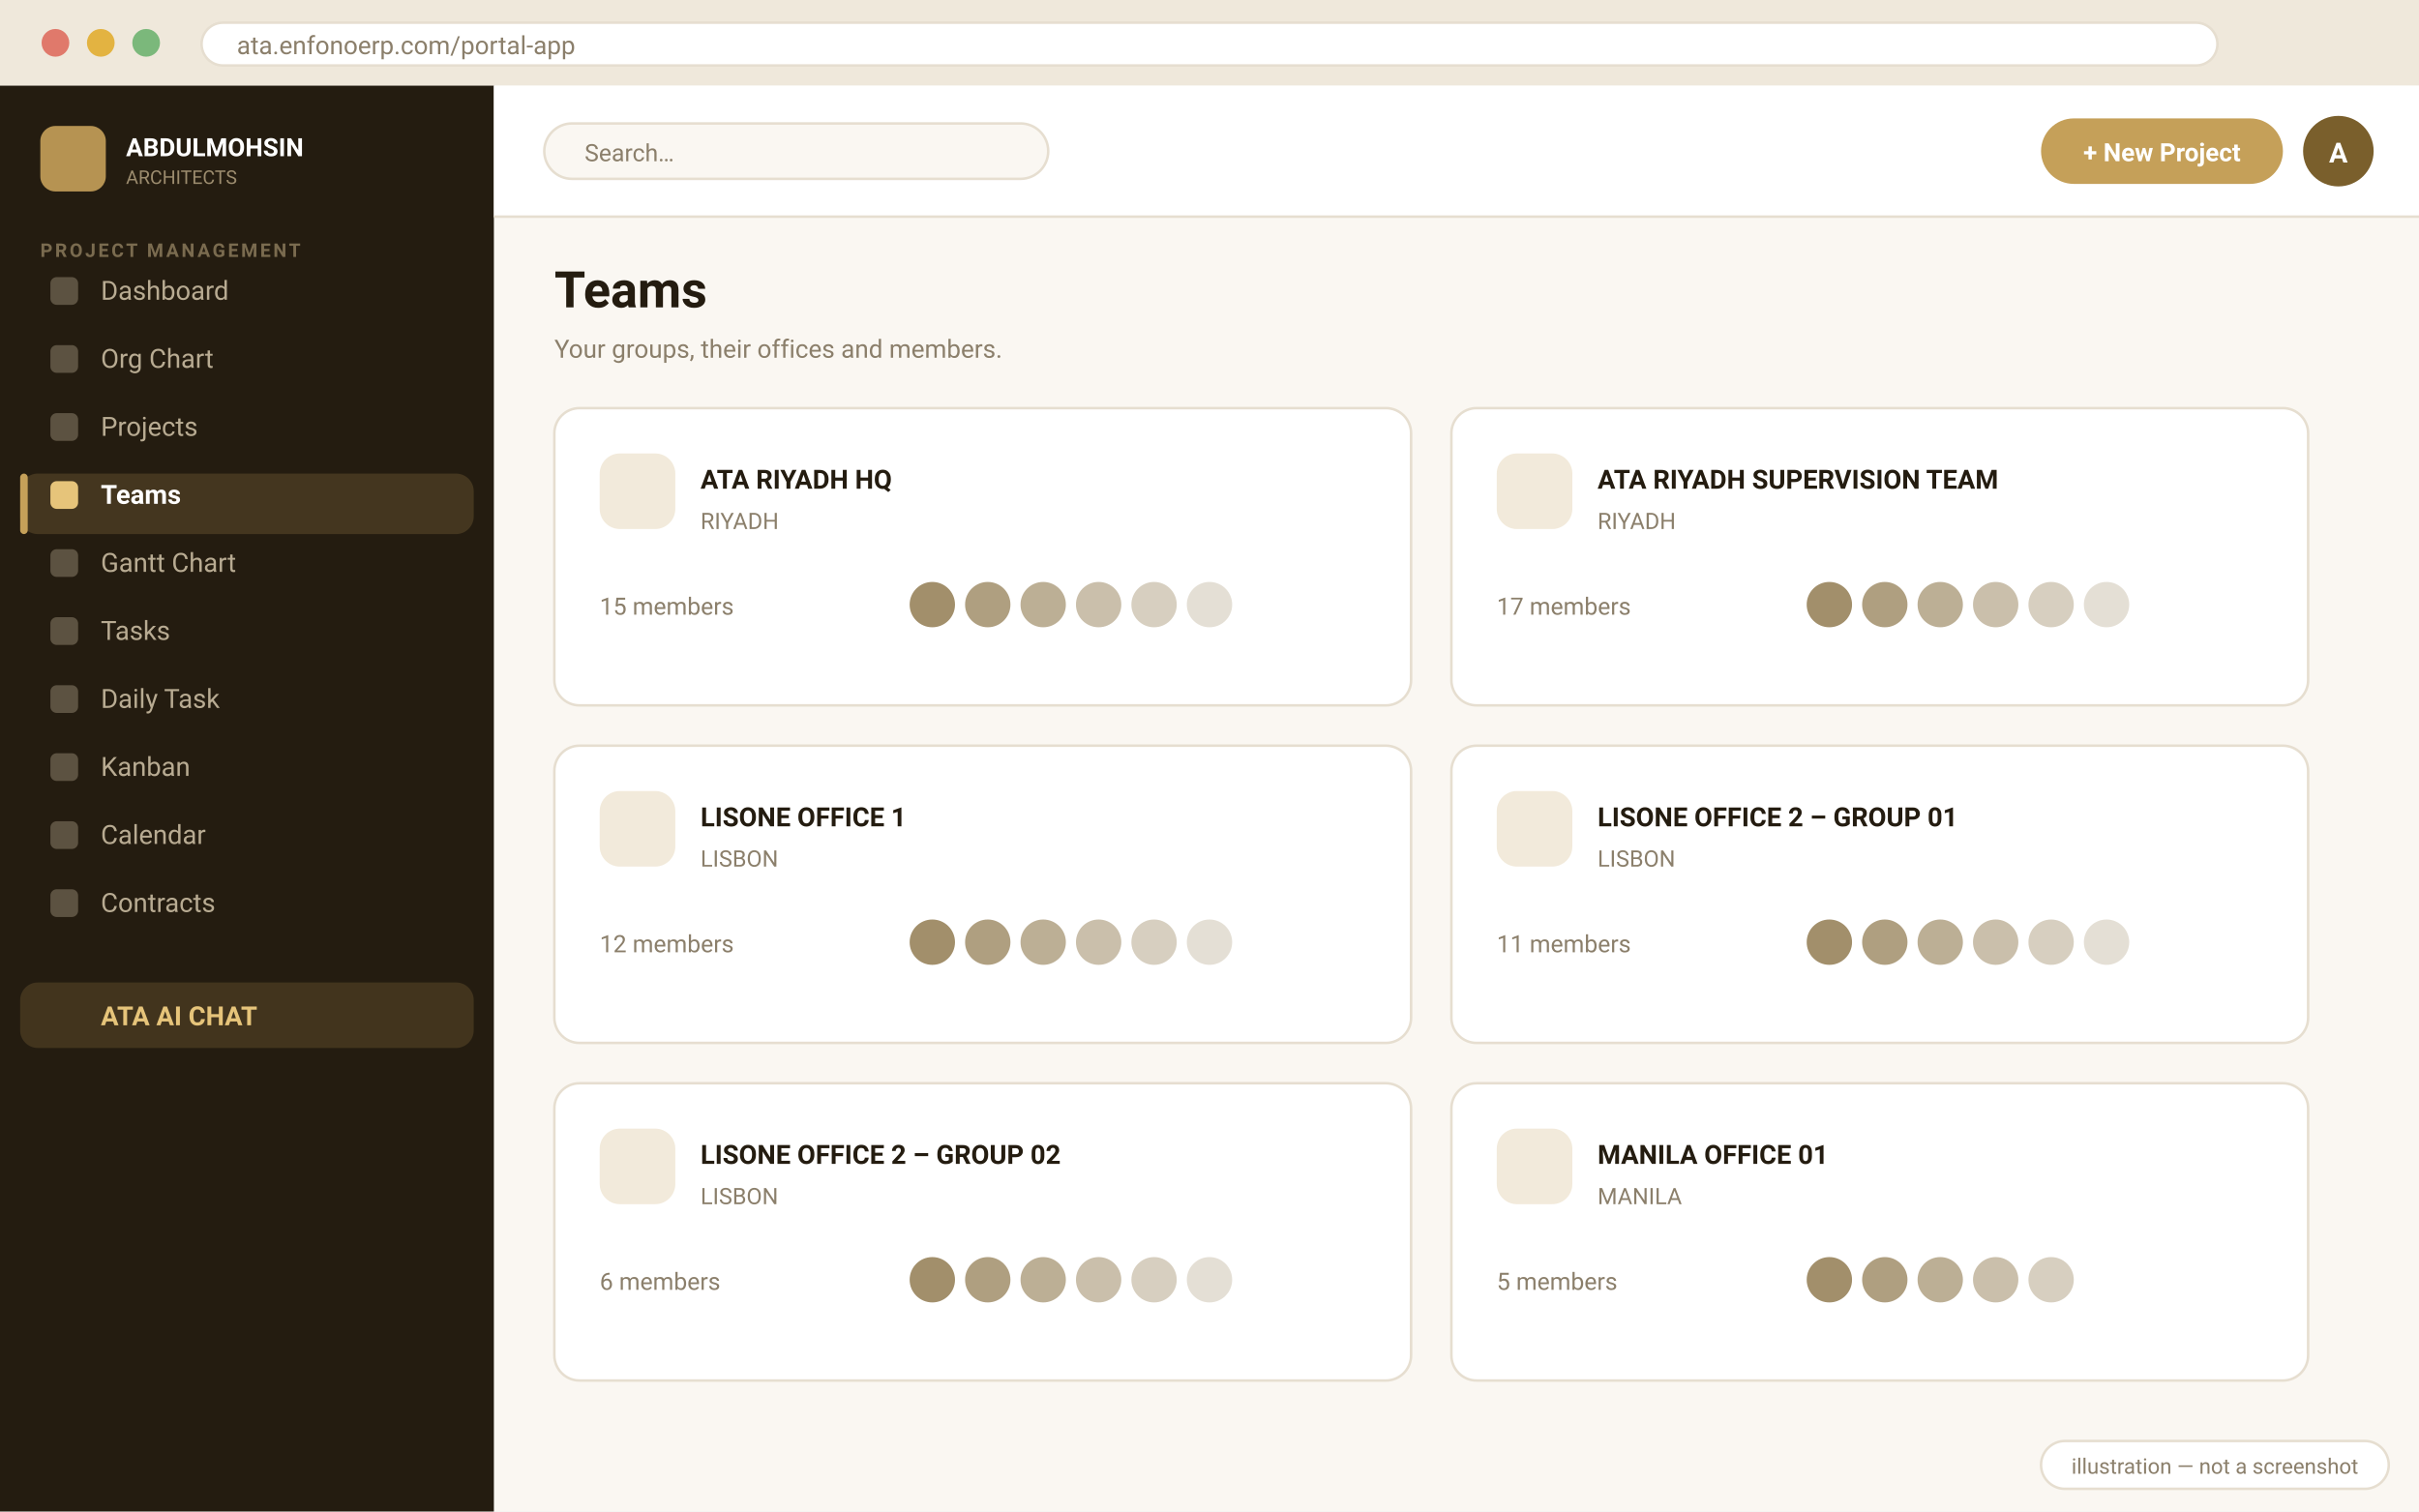
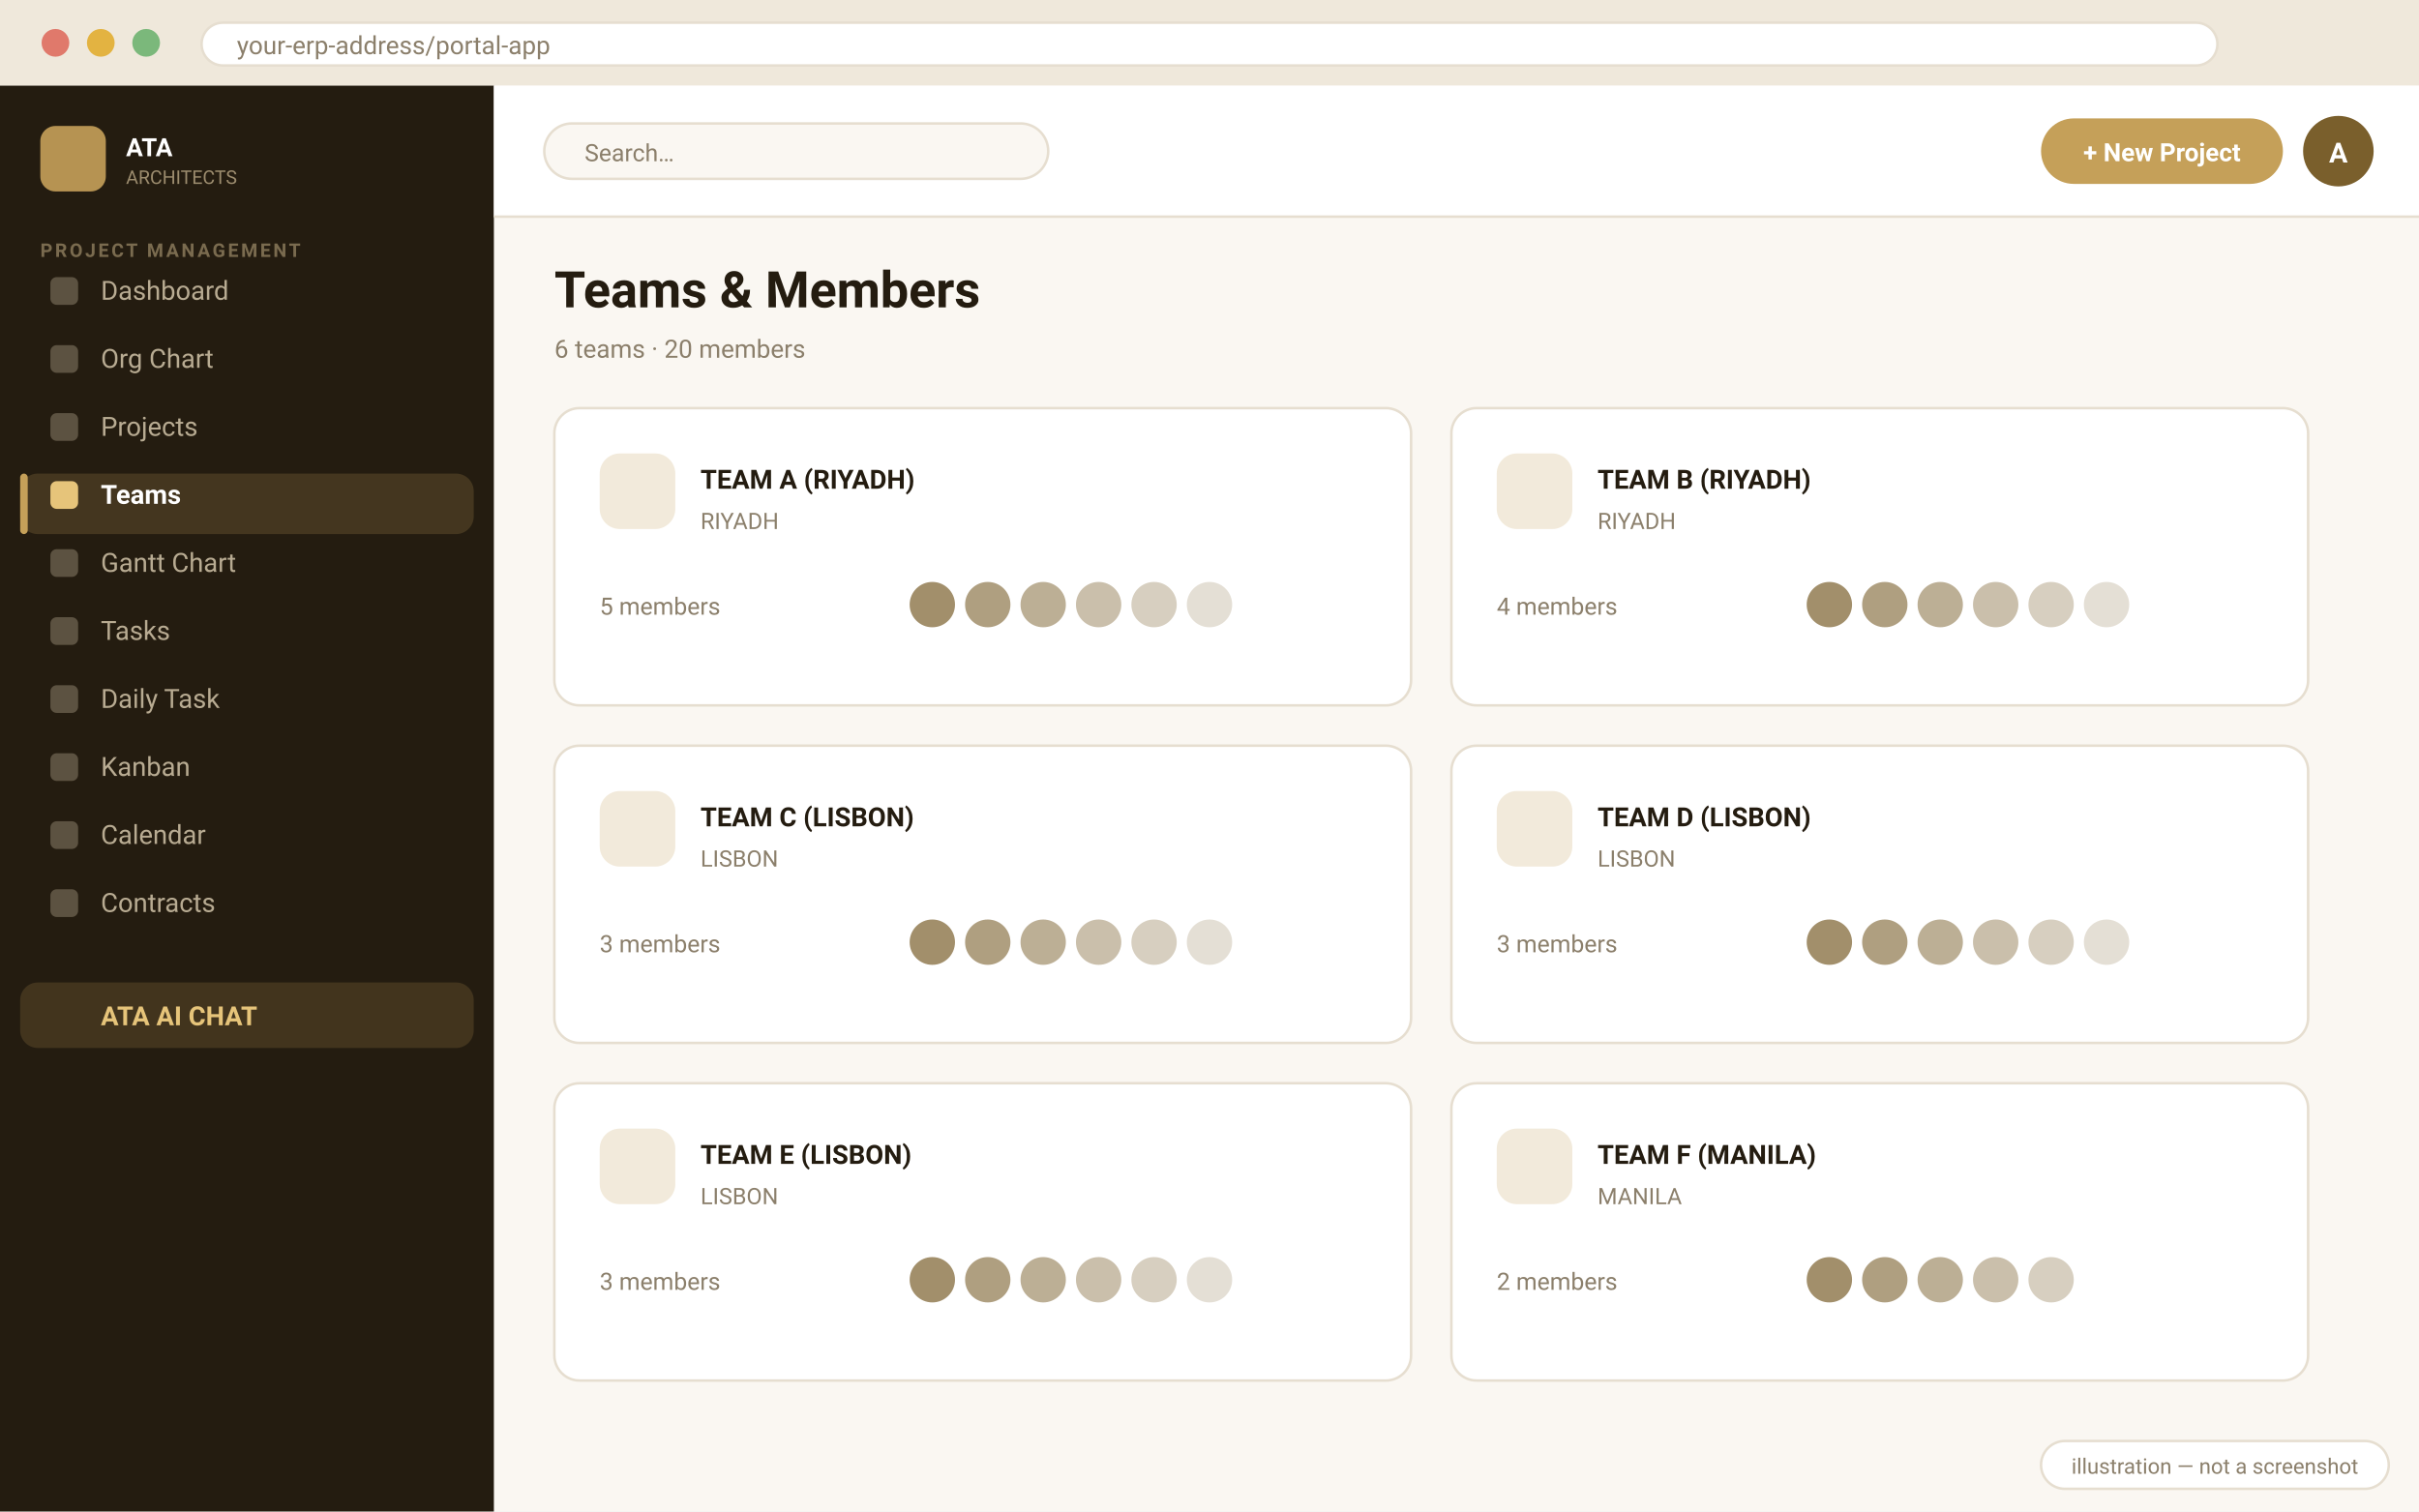
- <svg xmlns="http://www.w3.org/2000/svg" viewBox="0 0 960 600" width="960" height="600" role="img" aria-label="Teams">
+ <svg xmlns="http://www.w3.org/2000/svg" viewBox="0 0 960 600" width="960" height="600" role="img" aria-label="Teams and Members">
  <defs>
    <style>
  .t{font-family:-apple-system,BlinkMacSystemFont,'Segoe UI',Roboto,Arial,sans-serif}
  .h{font-weight:700} .m{fill:#8b7f6b} .i{fill:#241c10}
</style>
  </defs>
  <rect width="960" height="600" fill="#faf7f2" />
  <rect x="0" y="0" width="960" height="34" fill="#efe8db" />
  <circle cx="22" cy="17" r="5.5" fill="#e0796b" />
  <circle cx="40" cy="17" r="5.5" fill="#e3b341" />
  <circle cx="58" cy="17" r="5.5" fill="#7bb87b" />
  <rect x="80" y="9" width="800" height="17" rx="8.5" fill="#fff" stroke="#e6ded0" />
-   <text x="94" y="21.5" class="t m" font-size="10">ata.enfonoerp.com/portal-app</text>
+   <text x="94" y="21.5" class="t m" font-size="10">your-erp-address/portal-app</text>
  <rect x="0" y="34" width="196" height="566" fill="#241c10" />
  <rect x="16" y="50" width="26" height="26" rx="6" fill="#c5a059" opacity=".9" />
-   <text x="50" y="62" class="t h" font-size="10" fill="#fff">ABDULMOHSIN</text>
+   <text x="50" y="62" class="t h" font-size="10" fill="#fff">ATA</text>
  <text x="50" y="73" class="t" font-size="7.5" fill="#9c8c6e">ARCHITECTS</text>
  <text x="16" y="102" class="t h" font-size="7.5" fill="#7a6b4f" letter-spacing="1">PROJECT MANAGEMENT</text>
  <rect x="20" y="110" width="11" height="11" rx="2.5" fill="#5c5241" />
  <text x="40" y="119" class="t" font-size="10.5" fill="#b8ab92" font-weight="400">Dashboard</text>
  <rect x="20" y="137" width="11" height="11" rx="2.5" fill="#5c5241" />
  <text x="40" y="146" class="t" font-size="10.5" fill="#b8ab92" font-weight="400">Org Chart</text>
  <rect x="20" y="164" width="11" height="11" rx="2.5" fill="#5c5241" />
  <text x="40" y="173" class="t" font-size="10.5" fill="#b8ab92" font-weight="400">Projects</text>
  <rect x="8" y="188" width="180" height="24" rx="7" fill="#c5a059" opacity=".2" />
  <rect x="8" y="188" width="3" height="24" rx="1.5" fill="#c5a059" />
  <rect x="20" y="191" width="11" height="11" rx="2.5" fill="#e6c47a" />
  <text x="40" y="200" class="t" font-size="10.5" fill="#fff" font-weight="600">Teams</text>
  <rect x="20" y="218" width="11" height="11" rx="2.5" fill="#5c5241" />
  <text x="40" y="227" class="t" font-size="10.5" fill="#b8ab92" font-weight="400">Gantt Chart</text>
  <rect x="20" y="245" width="11" height="11" rx="2.5" fill="#5c5241" />
  <text x="40" y="254" class="t" font-size="10.5" fill="#b8ab92" font-weight="400">Tasks</text>
  <rect x="20" y="272" width="11" height="11" rx="2.5" fill="#5c5241" />
  <text x="40" y="281" class="t" font-size="10.5" fill="#b8ab92" font-weight="400">Daily Task</text>
  <rect x="20" y="299" width="11" height="11" rx="2.5" fill="#5c5241" />
  <text x="40" y="308" class="t" font-size="10.5" fill="#b8ab92" font-weight="400">Kanban</text>
  <rect x="20" y="326" width="11" height="11" rx="2.5" fill="#5c5241" />
  <text x="40" y="335" class="t" font-size="10.5" fill="#b8ab92" font-weight="400">Calendar</text>
  <rect x="20" y="353" width="11" height="11" rx="2.5" fill="#5c5241" />
  <text x="40" y="362" class="t" font-size="10.5" fill="#b8ab92" font-weight="400">Contracts</text>
  <rect x="8" y="390" width="180" height="26" rx="7" fill="#c5a059" opacity=".18" />
  <text x="40" y="407" class="t h" font-size="10.5" fill="#e6c47a">ATA AI CHAT</text>
  <rect x="196" y="34" width="764" height="52" fill="#fff" />
  <line x1="196" y1="86" x2="960" y2="86" stroke="#e6ded0" />
  <rect x="216" y="49" width="200" height="22" rx="11" fill="#faf7f2" stroke="#e6ded0" />
  <text x="232" y="64" class="t m" font-size="9.5">Search…</text>
  <rect x="810" y="47" width="96" height="26" rx="13" fill="#c5a059" />
  <text x="858" y="64" class="t h" font-size="10" fill="#fff" text-anchor="middle">+ New Project</text>
  <circle cx="928" cy="60" r="14" fill="#7a5f2c" />
  <text x="928" y="64.5" class="t h" font-size="11" fill="#fff" text-anchor="middle">A</text>
-   <text x="220" y="122" class="t h" font-size="20" fill="#241c10" text-anchor="start">Teams</text>
-   <text x="220" y="142" class="t " font-size="10" fill="#8b7f6b" text-anchor="start">Your groups, their offices and members.</text>
+   <text x="220" y="122" class="t h" font-size="20" fill="#241c10" text-anchor="start">Teams &amp; Members</text>
+   <text x="220" y="142" class="t " font-size="10" fill="#8b7f6b" text-anchor="start">6 teams · 20 members</text>
  <rect x="220" y="162" width="340" height="118" rx="10" fill="#ffffff" stroke="#e6ded0" />
  <rect x="238" y="180" width="30" height="30" rx="8" fill="#c5a059" opacity=".22" />
-   <text x="278" y="194" class="t h" font-size="10.5" fill="#241c10" text-anchor="start">ATA RIYADH HQ</text>
+   <text x="278" y="194" class="t h" font-size="10.5" fill="#241c10" text-anchor="start">TEAM A (RIYADH)</text>
  <text x="278" y="210" class="t " font-size="9" fill="#8b7f6b" text-anchor="start">RIYADH</text>
-   <text x="238" y="244" class="t " font-size="9.5" fill="#8b7f6b" text-anchor="start">15 members</text>
+   <text x="238" y="244" class="t " font-size="9.5" fill="#8b7f6b" text-anchor="start">5 members</text>
  <circle cx="370" cy="240" r="9" fill="#7a5f2c" opacity=".7" />
  <circle cx="392" cy="240" r="9" fill="#7a5f2c" opacity=".6" />
  <circle cx="414" cy="240" r="9" fill="#7a5f2c" opacity=".5" />
  <circle cx="436" cy="240" r="9" fill="#7a5f2c" opacity=".4" />
  <circle cx="458" cy="240" r="9" fill="#7a5f2c" opacity=".3" />
  <circle cx="480" cy="240" r="9" fill="#7a5f2c" opacity=".2" />
  <rect x="576" y="162" width="340" height="118" rx="10" fill="#ffffff" stroke="#e6ded0" />
  <rect x="594" y="180" width="30" height="30" rx="8" fill="#c5a059" opacity=".22" />
-   <text x="634" y="194" class="t h" font-size="10.5" fill="#241c10" text-anchor="start">ATA RIYADH SUPERVISION TEAM</text>
+   <text x="634" y="194" class="t h" font-size="10.5" fill="#241c10" text-anchor="start">TEAM B (RIYADH)</text>
  <text x="634" y="210" class="t " font-size="9" fill="#8b7f6b" text-anchor="start">RIYADH</text>
-   <text x="594" y="244" class="t " font-size="9.5" fill="#8b7f6b" text-anchor="start">17 members</text>
+   <text x="594" y="244" class="t " font-size="9.5" fill="#8b7f6b" text-anchor="start">4 members</text>
  <circle cx="726" cy="240" r="9" fill="#7a5f2c" opacity=".7" />
  <circle cx="748" cy="240" r="9" fill="#7a5f2c" opacity=".6" />
  <circle cx="770" cy="240" r="9" fill="#7a5f2c" opacity=".5" />
  <circle cx="792" cy="240" r="9" fill="#7a5f2c" opacity=".4" />
  <circle cx="814" cy="240" r="9" fill="#7a5f2c" opacity=".3" />
  <circle cx="836" cy="240" r="9" fill="#7a5f2c" opacity=".2" />
  <rect x="220" y="296" width="340" height="118" rx="10" fill="#ffffff" stroke="#e6ded0" />
  <rect x="238" y="314" width="30" height="30" rx="8" fill="#c5a059" opacity=".22" />
-   <text x="278" y="328" class="t h" font-size="10.5" fill="#241c10" text-anchor="start">LISONE OFFICE 1</text>
+   <text x="278" y="328" class="t h" font-size="10.5" fill="#241c10" text-anchor="start">TEAM C (LISBON)</text>
  <text x="278" y="344" class="t " font-size="9" fill="#8b7f6b" text-anchor="start">LISBON</text>
-   <text x="238" y="378" class="t " font-size="9.5" fill="#8b7f6b" text-anchor="start">12 members</text>
+   <text x="238" y="378" class="t " font-size="9.5" fill="#8b7f6b" text-anchor="start">3 members</text>
  <circle cx="370" cy="374" r="9" fill="#7a5f2c" opacity=".7" />
  <circle cx="392" cy="374" r="9" fill="#7a5f2c" opacity=".6" />
  <circle cx="414" cy="374" r="9" fill="#7a5f2c" opacity=".5" />
  <circle cx="436" cy="374" r="9" fill="#7a5f2c" opacity=".4" />
  <circle cx="458" cy="374" r="9" fill="#7a5f2c" opacity=".3" />
  <circle cx="480" cy="374" r="9" fill="#7a5f2c" opacity=".2" />
  <rect x="576" y="296" width="340" height="118" rx="10" fill="#ffffff" stroke="#e6ded0" />
  <rect x="594" y="314" width="30" height="30" rx="8" fill="#c5a059" opacity=".22" />
-   <text x="634" y="328" class="t h" font-size="10.5" fill="#241c10" text-anchor="start">LISONE OFFICE 2 – GROUP 01</text>
+   <text x="634" y="328" class="t h" font-size="10.5" fill="#241c10" text-anchor="start">TEAM D (LISBON)</text>
  <text x="634" y="344" class="t " font-size="9" fill="#8b7f6b" text-anchor="start">LISBON</text>
-   <text x="594" y="378" class="t " font-size="9.5" fill="#8b7f6b" text-anchor="start">11 members</text>
+   <text x="594" y="378" class="t " font-size="9.5" fill="#8b7f6b" text-anchor="start">3 members</text>
  <circle cx="726" cy="374" r="9" fill="#7a5f2c" opacity=".7" />
  <circle cx="748" cy="374" r="9" fill="#7a5f2c" opacity=".6" />
  <circle cx="770" cy="374" r="9" fill="#7a5f2c" opacity=".5" />
  <circle cx="792" cy="374" r="9" fill="#7a5f2c" opacity=".4" />
  <circle cx="814" cy="374" r="9" fill="#7a5f2c" opacity=".3" />
  <circle cx="836" cy="374" r="9" fill="#7a5f2c" opacity=".2" />
  <rect x="220" y="430" width="340" height="118" rx="10" fill="#ffffff" stroke="#e6ded0" />
  <rect x="238" y="448" width="30" height="30" rx="8" fill="#c5a059" opacity=".22" />
-   <text x="278" y="462" class="t h" font-size="10.5" fill="#241c10" text-anchor="start">LISONE OFFICE 2 – GROUP 02</text>
+   <text x="278" y="462" class="t h" font-size="10.5" fill="#241c10" text-anchor="start">TEAM E (LISBON)</text>
  <text x="278" y="478" class="t " font-size="9" fill="#8b7f6b" text-anchor="start">LISBON</text>
-   <text x="238" y="512" class="t " font-size="9.5" fill="#8b7f6b" text-anchor="start">6 members</text>
+   <text x="238" y="512" class="t " font-size="9.5" fill="#8b7f6b" text-anchor="start">3 members</text>
  <circle cx="370" cy="508" r="9" fill="#7a5f2c" opacity=".7" />
  <circle cx="392" cy="508" r="9" fill="#7a5f2c" opacity=".6" />
  <circle cx="414" cy="508" r="9" fill="#7a5f2c" opacity=".5" />
  <circle cx="436" cy="508" r="9" fill="#7a5f2c" opacity=".4" />
  <circle cx="458" cy="508" r="9" fill="#7a5f2c" opacity=".3" />
  <circle cx="480" cy="508" r="9" fill="#7a5f2c" opacity=".2" />
  <rect x="576" y="430" width="340" height="118" rx="10" fill="#ffffff" stroke="#e6ded0" />
  <rect x="594" y="448" width="30" height="30" rx="8" fill="#c5a059" opacity=".22" />
-   <text x="634" y="462" class="t h" font-size="10.5" fill="#241c10" text-anchor="start">MANILA OFFICE 01</text>
+   <text x="634" y="462" class="t h" font-size="10.5" fill="#241c10" text-anchor="start">TEAM F (MANILA)</text>
  <text x="634" y="478" class="t " font-size="9" fill="#8b7f6b" text-anchor="start">MANILA</text>
-   <text x="594" y="512" class="t " font-size="9.5" fill="#8b7f6b" text-anchor="start">5 members</text>
+   <text x="594" y="512" class="t " font-size="9.5" fill="#8b7f6b" text-anchor="start">2 members</text>
  <circle cx="726" cy="508" r="9" fill="#7a5f2c" opacity=".7" />
  <circle cx="748" cy="508" r="9" fill="#7a5f2c" opacity=".6" />
  <circle cx="770" cy="508" r="9" fill="#7a5f2c" opacity=".5" />
  <circle cx="792" cy="508" r="9" fill="#7a5f2c" opacity=".4" />
  <circle cx="814" cy="508" r="9" fill="#7a5f2c" opacity=".3" />
  <rect x="810" y="572" width="138" height="19" rx="9.5" fill="#fff" stroke="#e6ded0" />
  <text x="879" y="585" class="t m" font-size="8.5" text-anchor="middle">illustration — not a screenshot</text>
</svg>
